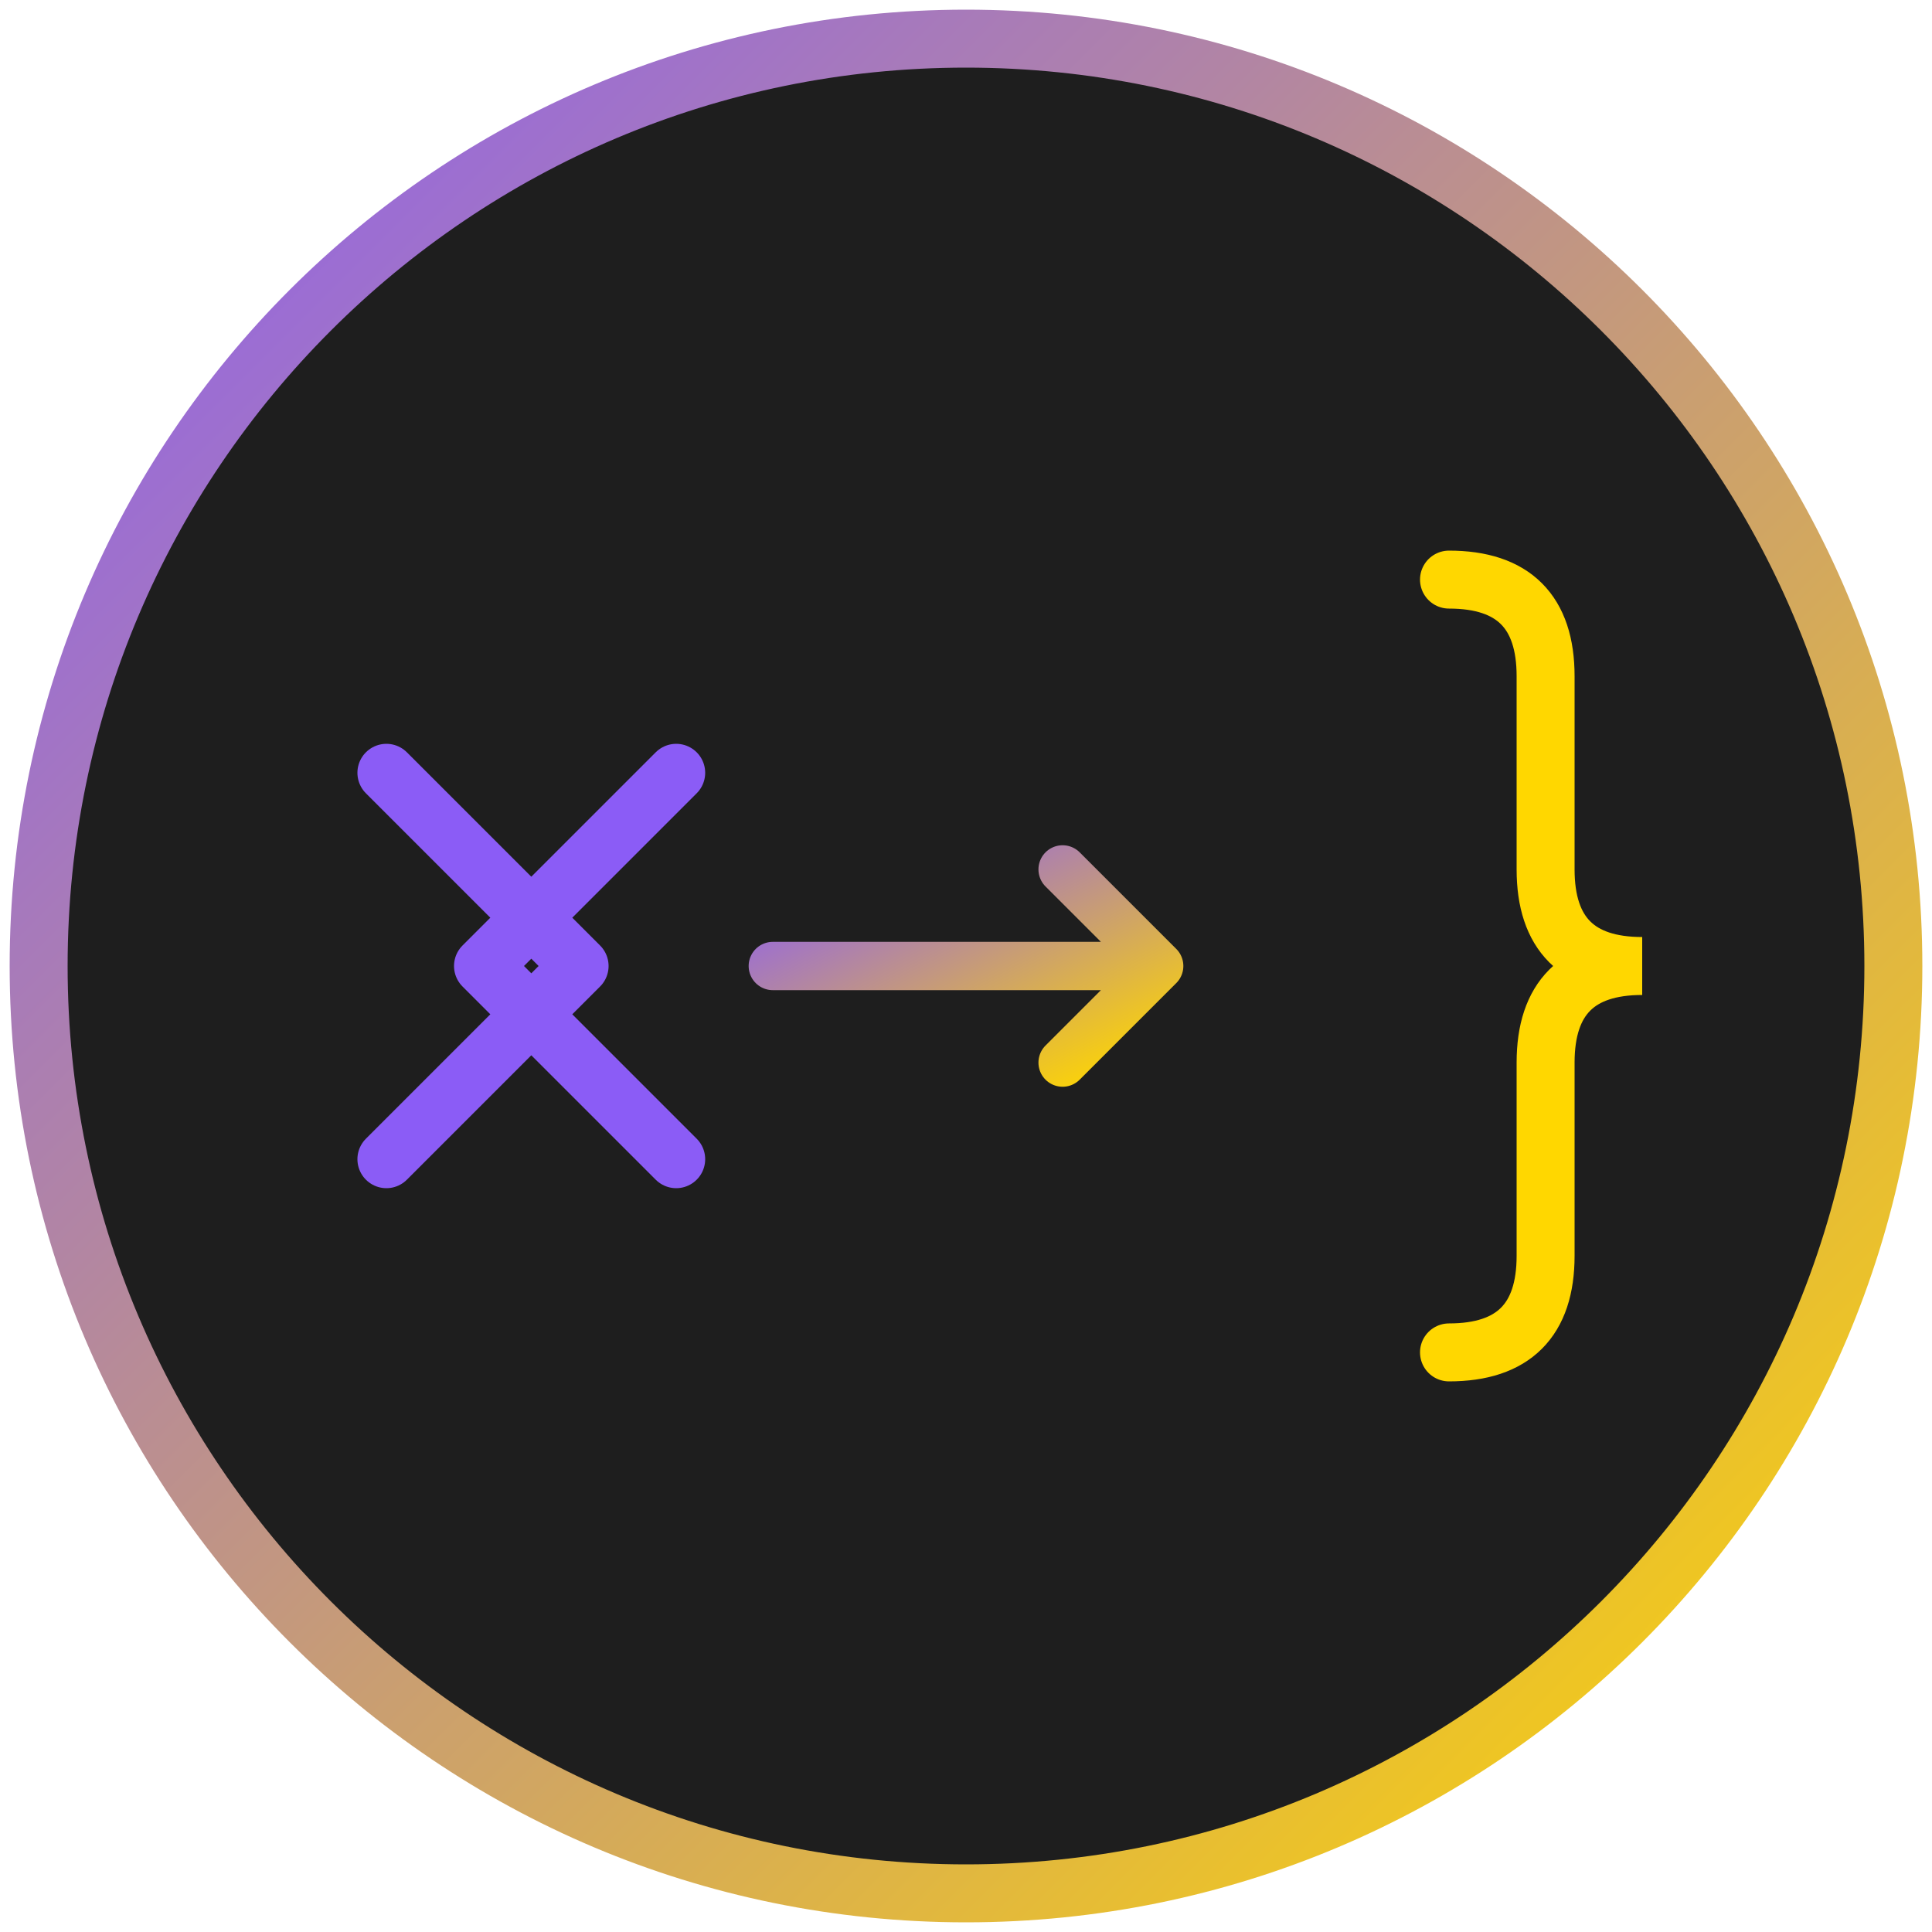
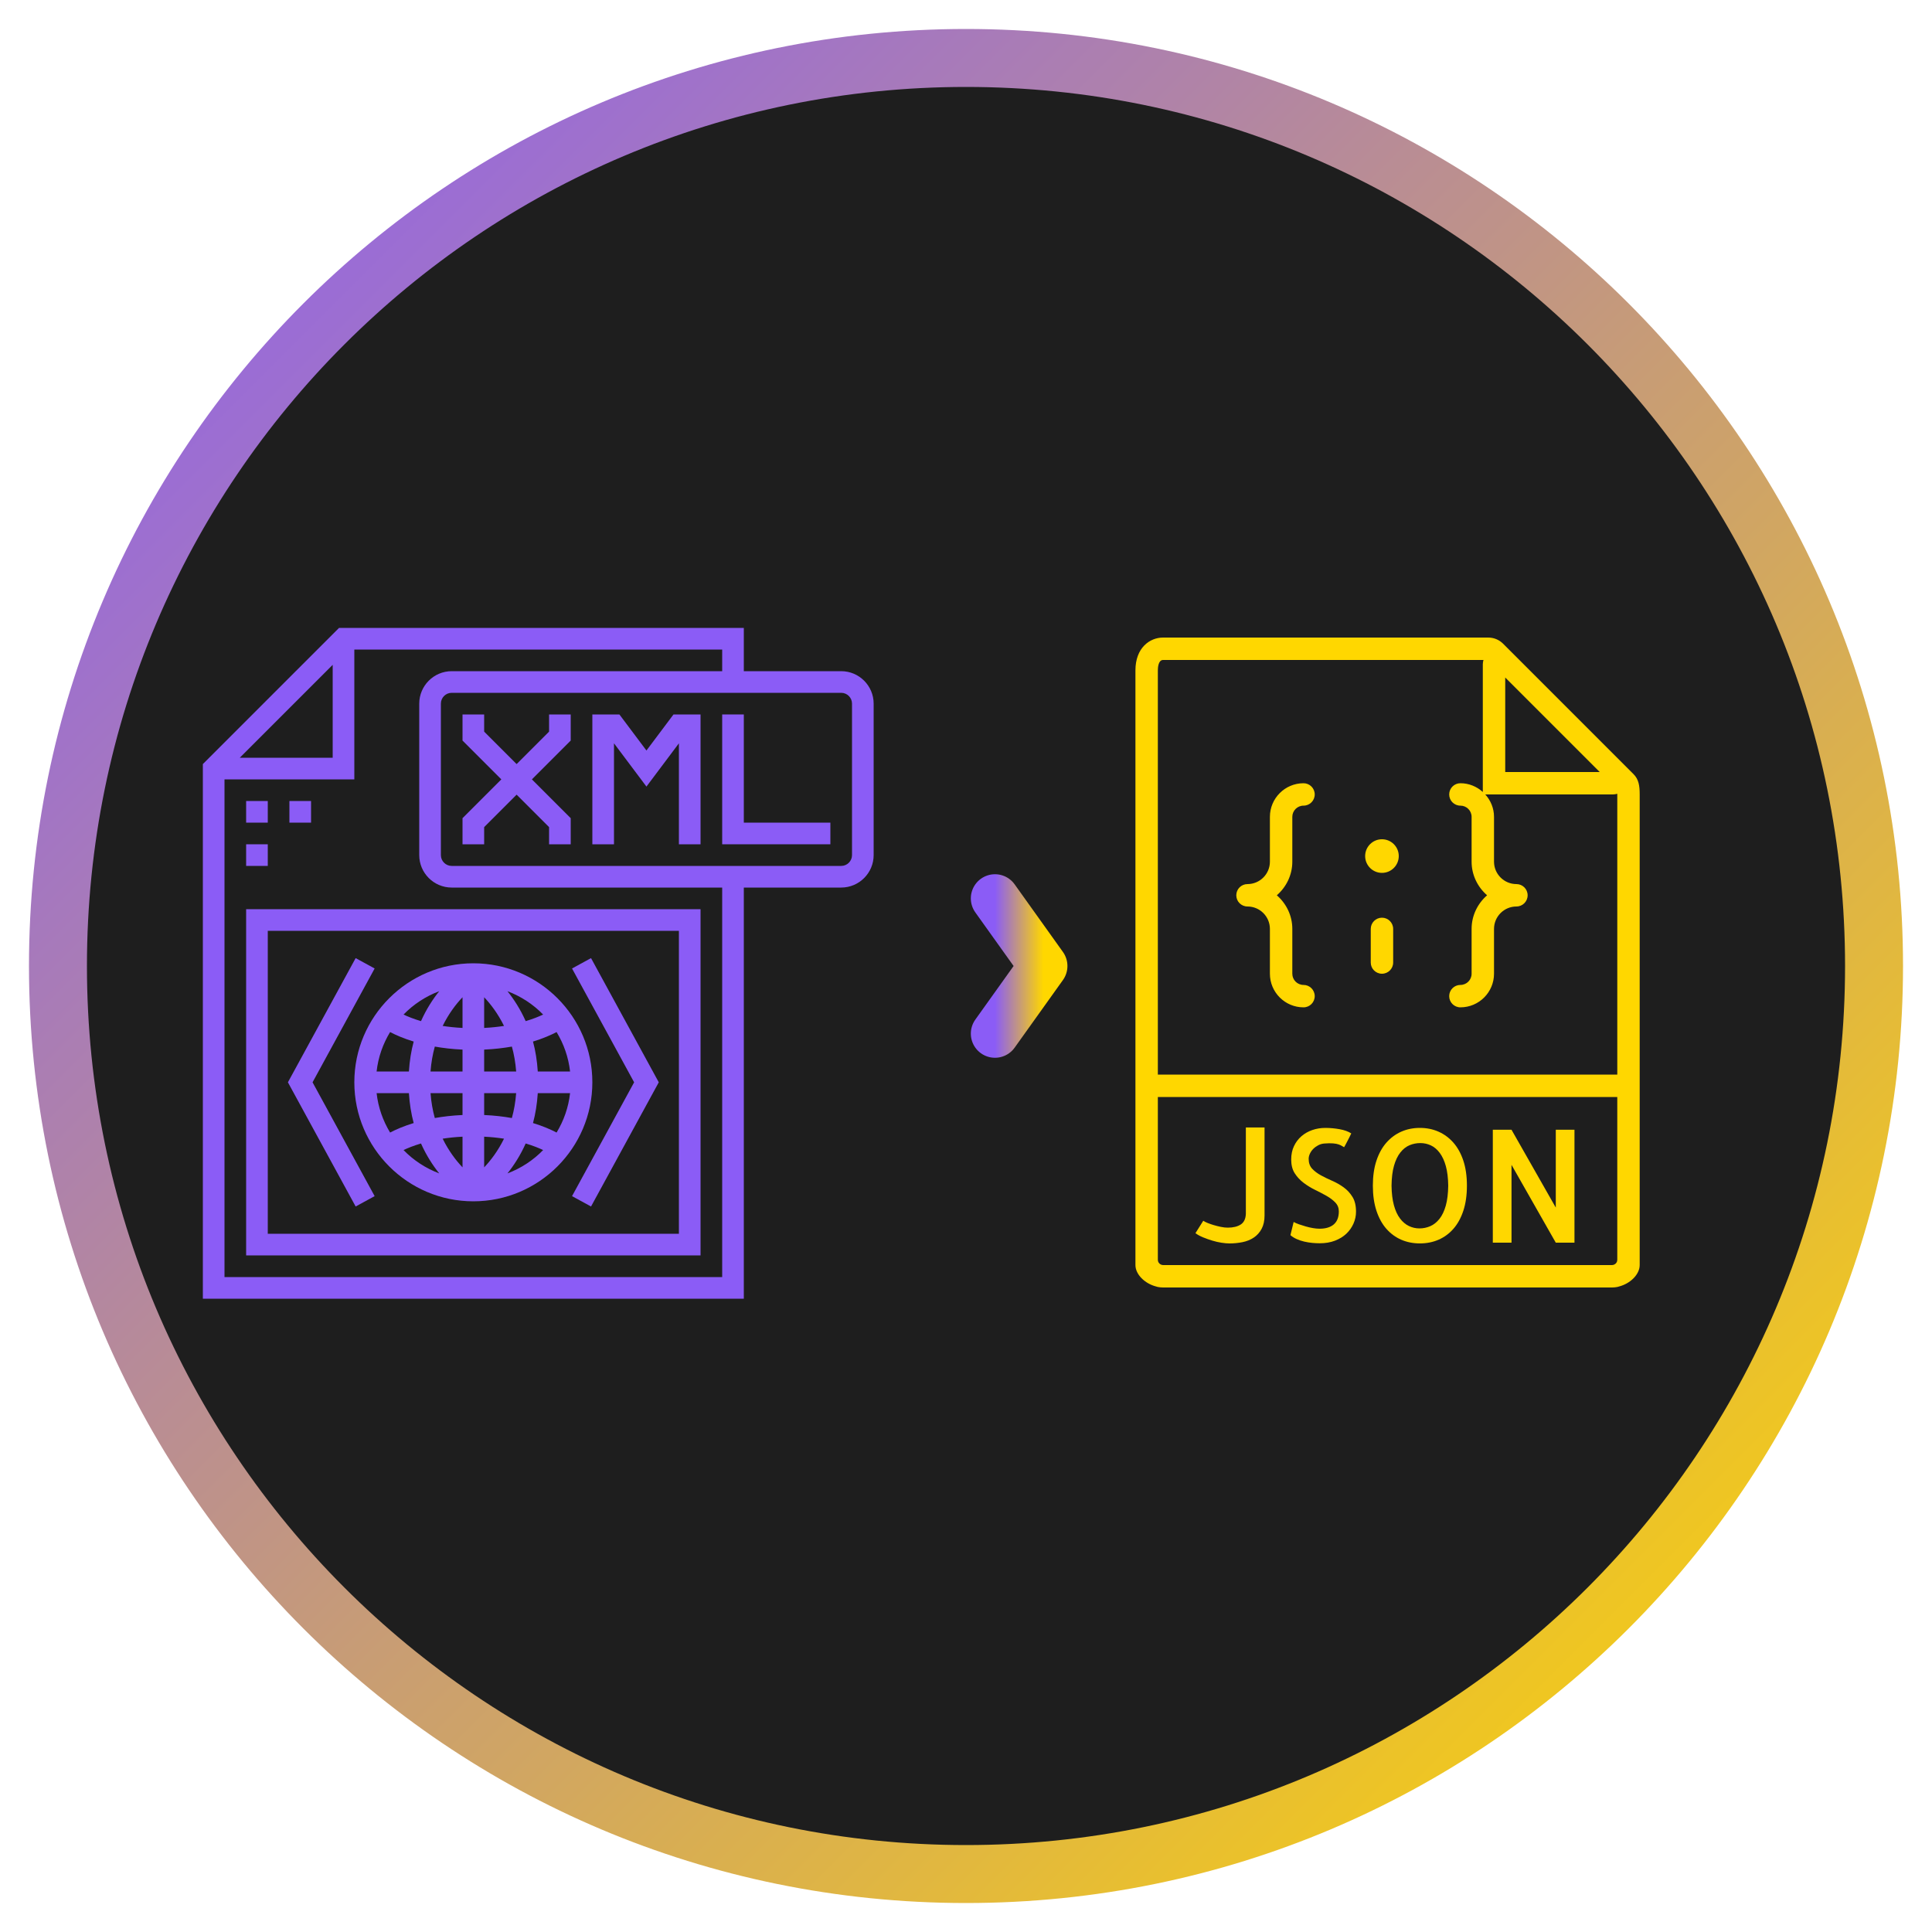
<svg xmlns="http://www.w3.org/2000/svg" viewBox="0 0 100 100">
  <defs>
-     <linearGradient id="grad2" x1="0%" y1="0%" x2="100%" y2="100%">
-       <stop offset="0%" style="stop-color:#8B5CF6;stop-opacity:1" />
-       <stop offset="100%" style="stop-color:#FFD700;stop-opacity:1" />
+     <linearGradient id="ring" x1="0%" y1="0%" x2="100%" y2="100%">
+       <stop offset="0%" stop-color="#8B5CF6" />
+       <stop offset="100%" stop-color="#FFD700" />
+     </linearGradient>
+     <linearGradient id="arrow" x1="0%" y1="0%" x2="100%" y2="0%">
+       <stop offset="0%" stop-color="#8B5CF6" />
+       <stop offset="100%" stop-color="#FFD700" />
    </linearGradient>
  </defs>
-   <circle cx="50" cy="50" r="48" fill="#1e1e1e" stroke="url(#grad2)" stroke-width="3" />
-   <path d="M 20 40 L 30 50 L 20 60 M 35 40 L 25 50 L 35 60" fill="none" stroke="#8B5CF6" stroke-width="3" stroke-linecap="round" stroke-linejoin="round" />
-   <g>
-     <path d="M 40 50 L 60 50 M 55 45 L 60 50 L 55 55" fill="none" stroke="url(#grad2)" stroke-width="2.5" stroke-linecap="round" stroke-linejoin="round" />
-     <animateTransform attributeName="transform" type="rotate" values="0 50 50;360 50 50" dur="2s" repeatCount="indefinite" />
+   <circle cx="50" cy="50" r="47" fill="#1e1e1e" stroke="url(#ring)" stroke-width="3" />
+   <g transform="translate(10.5 32.5) scale(0.07)" fill="#8B5CF6">
+     <path d="M472,32h-72V0H100.688L0,100.688V496h400V192h72c13.232,0,24-10.768,24-24V56C496,42.768,485.232,32,472,32z M96,27.312V96H27.312L96,27.312z M384,480H16V112h96V16h272v16H184c-13.232,0-24,10.768-24,24v112c0,13.232,10.768,24,24,24h200V480z M480,168c0,4.416-3.592,8-8,8H184c-4.408,0-8-3.584-8-8V56c0-4.416,3.592-8,8-8h288c4.408,0,8,3.584,8,8V168z" />
+     <rect x="32" y="128" width="16" height="16" />
+     <rect x="64" y="128" width="16" height="16" />
+     <rect x="32" y="160" width="16" height="16" />
+     <polygon points="400,64 384,64 384,160 464,160 464,144 400,144" />
+     <polygon points="328,90.664 308,64 288,64 288,160 304,160 304,85.336 328,117.336 352,85.336 352,160 368,160 368,64 348,64" />
+     <path d="M32,464h336V208H32V464z M48,224h304v224H48V224z" />
+     <polygon points="127.024,251.832 112.976,244.168 62.888,336 112.976,427.832 127.024,420.168 81.112,336" />
+     <polygon points="272.976,251.832 318.888,336 272.976,420.168 287.024,427.832 337.112,336 287.024,244.168" />
+     <path d="M200,248c-48.52,0-88,39.48-88,88c0,48.52,39.48,88,88,88s88-39.48,88-88C288,287.48,248.52,248,200,248z M174.768,268.648c-4.752,5.92-9.512,13.248-13.472,22.12c-5.384-1.608-9.68-3.336-12.904-4.864C155.736,278.344,164.728,272.432,174.768,268.648z M138.448,298.848c4.072,2.144,9.896,4.72,17.44,7.024c-1.816,6.696-3.016,14.112-3.536,22.128h-23.88C129.648,317.408,133.168,307.544,138.448,298.848z M128.472,344h23.88c0.52,8.016,1.72,15.432,3.536,22.128c-7.544,2.312-13.368,4.88-17.44,7.024C133.176,364.448,129.656,354.584,128.472,344z M148.392,386.096c3.224-1.528,7.52-3.256,12.904-4.864c3.96,8.88,8.728,16.2,13.472,22.12C164.728,399.568,155.736,393.656,148.392,386.096z M192,398.888c-4.808-5.04-10.2-12.096-14.68-21.2c4.48-0.688,9.344-1.216,14.68-1.48V398.888z M192,360.184c-7.568,0.336-14.376,1.152-20.496,2.232c-1.544-5.592-2.656-11.72-3.16-18.416H192V360.184z M192,328h-23.656c0.504-6.696,1.616-12.824,3.168-18.416c6.112,1.088,12.912,1.896,20.488,2.232V328z M192,295.792c-5.336-0.264-10.2-0.792-14.68-1.48c4.48-9.112,9.872-16.168,14.68-21.208V295.792z M271.528,328h-23.88c-0.52-8.016-1.72-15.432-3.536-22.128c7.544-2.312,13.368-4.88,17.44-7.024C266.824,307.552,270.344,317.416,271.528,328z M251.608,285.904c-3.224,1.528-7.52,3.256-12.904,4.864c-3.96-8.88-8.728-16.2-13.472-22.12C235.272,272.432,244.264,278.344,251.608,285.904z M208,273.112c4.808,5.04,10.2,12.088,14.68,21.2c-4.48,0.688-9.344,1.216-14.68,1.48V273.112z M208,311.816c7.568-0.336,14.376-1.152,20.496-2.232c1.552,5.584,2.656,11.712,3.168,18.416H208V311.816z M208,344h23.656c-0.504,6.696-1.616,12.824-3.168,18.416c-6.112-1.088-12.912-1.896-20.488-2.232V344z M208,398.896v-22.688c5.336,0.264,10.2,0.792,14.68,1.48C218.2,386.8,212.8,393.856,208,398.896z M225.232,403.352c4.752-5.928,9.512-13.248,13.472-22.12c5.384,1.608,9.68,3.336,12.904,4.864C244.264,393.656,235.272,399.568,225.232,403.352z M261.552,373.152c-4.072-2.144-9.896-4.72-17.44-7.024c1.816-6.696,3.016-14.112,3.536-22.128h23.88C270.352,354.592,266.832,364.456,261.552,373.152z" />
+     <polygon points="256,76.688 232,100.688 208,76.688 208,64 192,64 192,83.312 220.688,112 192,140.688 192,160 208,160 208,147.312 232,123.312 256,147.312 256,160 272,160 272,140.688 243.312,112 272,83.312 272,64 256,64" />
  </g>
-   <path d="M 75 30 Q 80 30 80 35 L 80 45 Q 80 50 85 50 Q 80 50 80 55 L 80 65 Q 80 70 75 70" fill="none" stroke="#FFD700" stroke-width="3" stroke-linecap="round" />
+   <g transform="translate(55 33) scale(0.58)" fill="#FFD700">
+     <path d="M50.949,12.187l-1.361-1.361l-9.504-9.505c-0.001-0.001-0.001-0.001-0.002-0.001l-0.77-0.771C38.957,0.195,38.486,0,37.985,0H8.963C7.776,0,6.5,0.916,6.5,2.926V39v16.537V56c0,0.837,0.841,1.652,1.836,1.909c0.051,0.014,0.1,0.033,0.152,0.043C8.644,57.983,8.803,58,8.963,58h40.074c0.16,0,0.319-0.017,0.475-0.048c0.052-0.01,0.101-0.029,0.152-0.043C50.659,57.652,51.5,56.837,51.5,56v-0.463V39V13.978C51.5,13.211,51.407,12.644,50.949,12.187z M39.5,3.565L47.935,12H39.5V3.565z M8.963,56c-0.071,0-0.135-0.025-0.198-0.049C8.61,55.877,8.5,55.721,8.5,55.537V41h41v14.537c0,0.184-0.11,0.34-0.265,0.414C49.172,55.975,49.108,56,49.037,56H8.963z M8.5,39V2.926C8.5,2.709,8.533,2,8.963,2h28.595C37.525,2.126,37.5,2.256,37.5,2.391V13.78c-0.532-0.48-1.229-0.78-2-0.78c-0.553,0-1,0.448-1,1s0.447,1,1,1c0.552,0,1,0.449,1,1v4c0,1.2,0.542,2.266,1.382,3c-0.84,0.734-1.382,1.8-1.382,3v4c0,0.551-0.448,1-1,1c-0.553,0-1,0.448-1,1s0.447,1,1,1c1.654,0,3-1.346,3-3v-4c0-1.103,0.897-2,2-2c0.553,0,1-0.448,1-1s-0.447-1-1-1c-1.103,0-2-0.897-2-2v-4c0-0.771-0.301-1.468-0.78-2h11.389c0.135,0,0.265-0.025,0.391-0.058c0,0.015,0.001,0.021,0.001,0.036V39H8.5z" />
+     <path d="M16.354,51.43c-0.019,0.446-0.171,0.764-0.458,0.95s-0.672,0.28-1.155,0.28c-0.191,0-0.396-0.022-0.615-0.068s-0.429-0.098-0.629-0.157s-0.385-0.123-0.554-0.191s-0.299-0.135-0.39-0.198l-0.697,1.107c0.183,0.137,0.405,0.26,0.67,0.369s0.54,0.207,0.827,0.294s0.565,0.15,0.834,0.191s0.504,0.062,0.704,0.062c0.401,0,0.791-0.039,1.169-0.116c0.378-0.077,0.713-0.214,1.005-0.41s0.524-0.456,0.697-0.779s0.26-0.723,0.26-1.196v-7.848h-1.668V51.43z" />
+     <path d="M25.083,49.064c-0.314-0.228-0.654-0.422-1.019-0.581s-0.702-0.323-1.012-0.492s-0.569-0.364-0.779-0.588s-0.314-0.518-0.314-0.882c0-0.146,0.036-0.299,0.109-0.458s0.173-0.303,0.301-0.431s0.273-0.234,0.438-0.321s0.337-0.139,0.52-0.157c0.328-0.027,0.597-0.032,0.807-0.014s0.378,0.05,0.506,0.096s0.226,0.091,0.294,0.137s0.13,0.082,0.185,0.109c0.009-0.009,0.036-0.055,0.082-0.137s0.101-0.185,0.164-0.308s0.132-0.255,0.205-0.396s0.137-0.271,0.191-0.39c-0.265-0.173-0.61-0.299-1.039-0.376s-0.853-0.116-1.271-0.116c-0.41,0-0.8,0.063-1.169,0.191s-0.692,0.313-0.971,0.554s-0.499,0.535-0.663,0.882S20.4,46.13,20.4,46.576c0,0.492,0.104,0.902,0.314,1.23s0.474,0.613,0.793,0.854s0.661,0.451,1.025,0.629s0.704,0.355,1.019,0.533s0.576,0.376,0.786,0.595s0.314,0.483,0.314,0.793c0,0.511-0.148,0.896-0.444,1.155s-0.723,0.39-1.278,0.39c-0.183,0-0.378-0.019-0.588-0.055s-0.419-0.084-0.629-0.144s-0.412-0.123-0.608-0.191s-0.357-0.139-0.485-0.212l-0.287,1.176c0.155,0.137,0.34,0.253,0.554,0.349s0.439,0.171,0.677,0.226c0.237,0.055,0.472,0.094,0.704,0.116s0.458,0.034,0.677,0.034c0.511,0,0.966-0.077,1.367-0.232s0.738-0.362,1.012-0.622s0.485-0.561,0.636-0.902s0.226-0.695,0.226-1.06c0-0.538-0.104-0.978-0.314-1.319S25.397,49.292,25.083,49.064z" />
+     <path d="M34.872,45.072c-0.378-0.429-0.82-0.754-1.326-0.978s-1.06-0.335-1.661-0.335s-1.155,0.111-1.661,0.335s-0.948,0.549-1.326,0.978s-0.675,0.964-0.889,1.606s-0.321,1.388-0.321,2.235s0.107,1.595,0.321,2.242s0.511,1.185,0.889,1.613s0.82,0.752,1.326,0.971s1.06,0.328,1.661,0.328s1.155-0.109,1.661-0.328s0.948-0.542,1.326-0.971s0.675-0.966,0.889-1.613s0.321-1.395,0.321-2.242s-0.107-1.593-0.321-2.235S35.25,45.501,34.872,45.072z M34.195,50.698c-0.137,0.487-0.326,0.882-0.567,1.183s-0.515,0.518-0.82,0.649s-0.627,0.198-0.964,0.198c-0.328,0-0.641-0.07-0.937-0.212s-0.561-0.364-0.793-0.67s-0.415-0.699-0.547-1.183s-0.203-1.066-0.212-1.75c0.009-0.702,0.082-1.294,0.219-1.777c0.137-0.483,0.326-0.877,0.567-1.183s0.515-0.521,0.82-0.649s0.627-0.191,0.964-0.191c0.328,0,0.641,0.068,0.937,0.205s0.561,0.36,0.793,0.67s0.415,0.704,0.547,1.183s0.203,1.06,0.212,1.743C34.405,49.616,34.332,50.211,34.195,50.698z" />
+     <polygon points="44.012,50.869 40.061,43.924 38.393,43.924 38.393,54 40.061,54 40.061,47.055 44.012,54 45.68,54 45.68,43.924 44.012,43.924" />
+     <path d="M20.5,20v-4c0-0.551,0.448-1,1-1c0.553,0,1-0.448,1-1s-0.447-1-1-1c-1.654,0-3,1.346-3,3v4c0,1.103-0.897,2-2,2c-0.553,0-1,0.448-1,1s0.447,1,1,1c1.103,0,2,0.897,2,2v4c0,1.654,1.346,3,3,3c0.553,0,1-0.448,1-1s-0.447-1-1-1c-0.552,0-1-0.449-1-1v-4c0-1.2-0.542-2.266-1.382-3C19.958,22.266,20.5,21.2,20.5,20z" />
+     <circle cx="28.5" cy="19.5" r="1.5" />
+     <path d="M28.5,25c-0.553,0-1,0.448-1,1v3c0,0.552,0.447,1,1,1s1-0.448,1-1v-3C29.5,25.448,29.053,25,28.5,25z" />
+   </g>
+   <g stroke="url(#arrow)" stroke-width="2.5" stroke-linecap="round" stroke-linejoin="round" fill="none">
+     <path d="M47 50 H53" stroke-dasharray="6 4">
+       <animate attributeName="stroke-dashoffset" values="0;10" dur="1.2s" repeatCount="indefinite" />
+     </path>
+     <path d="M51.5 46.5 L54 50 L51.5 53.5" />
+   </g>
</svg>
